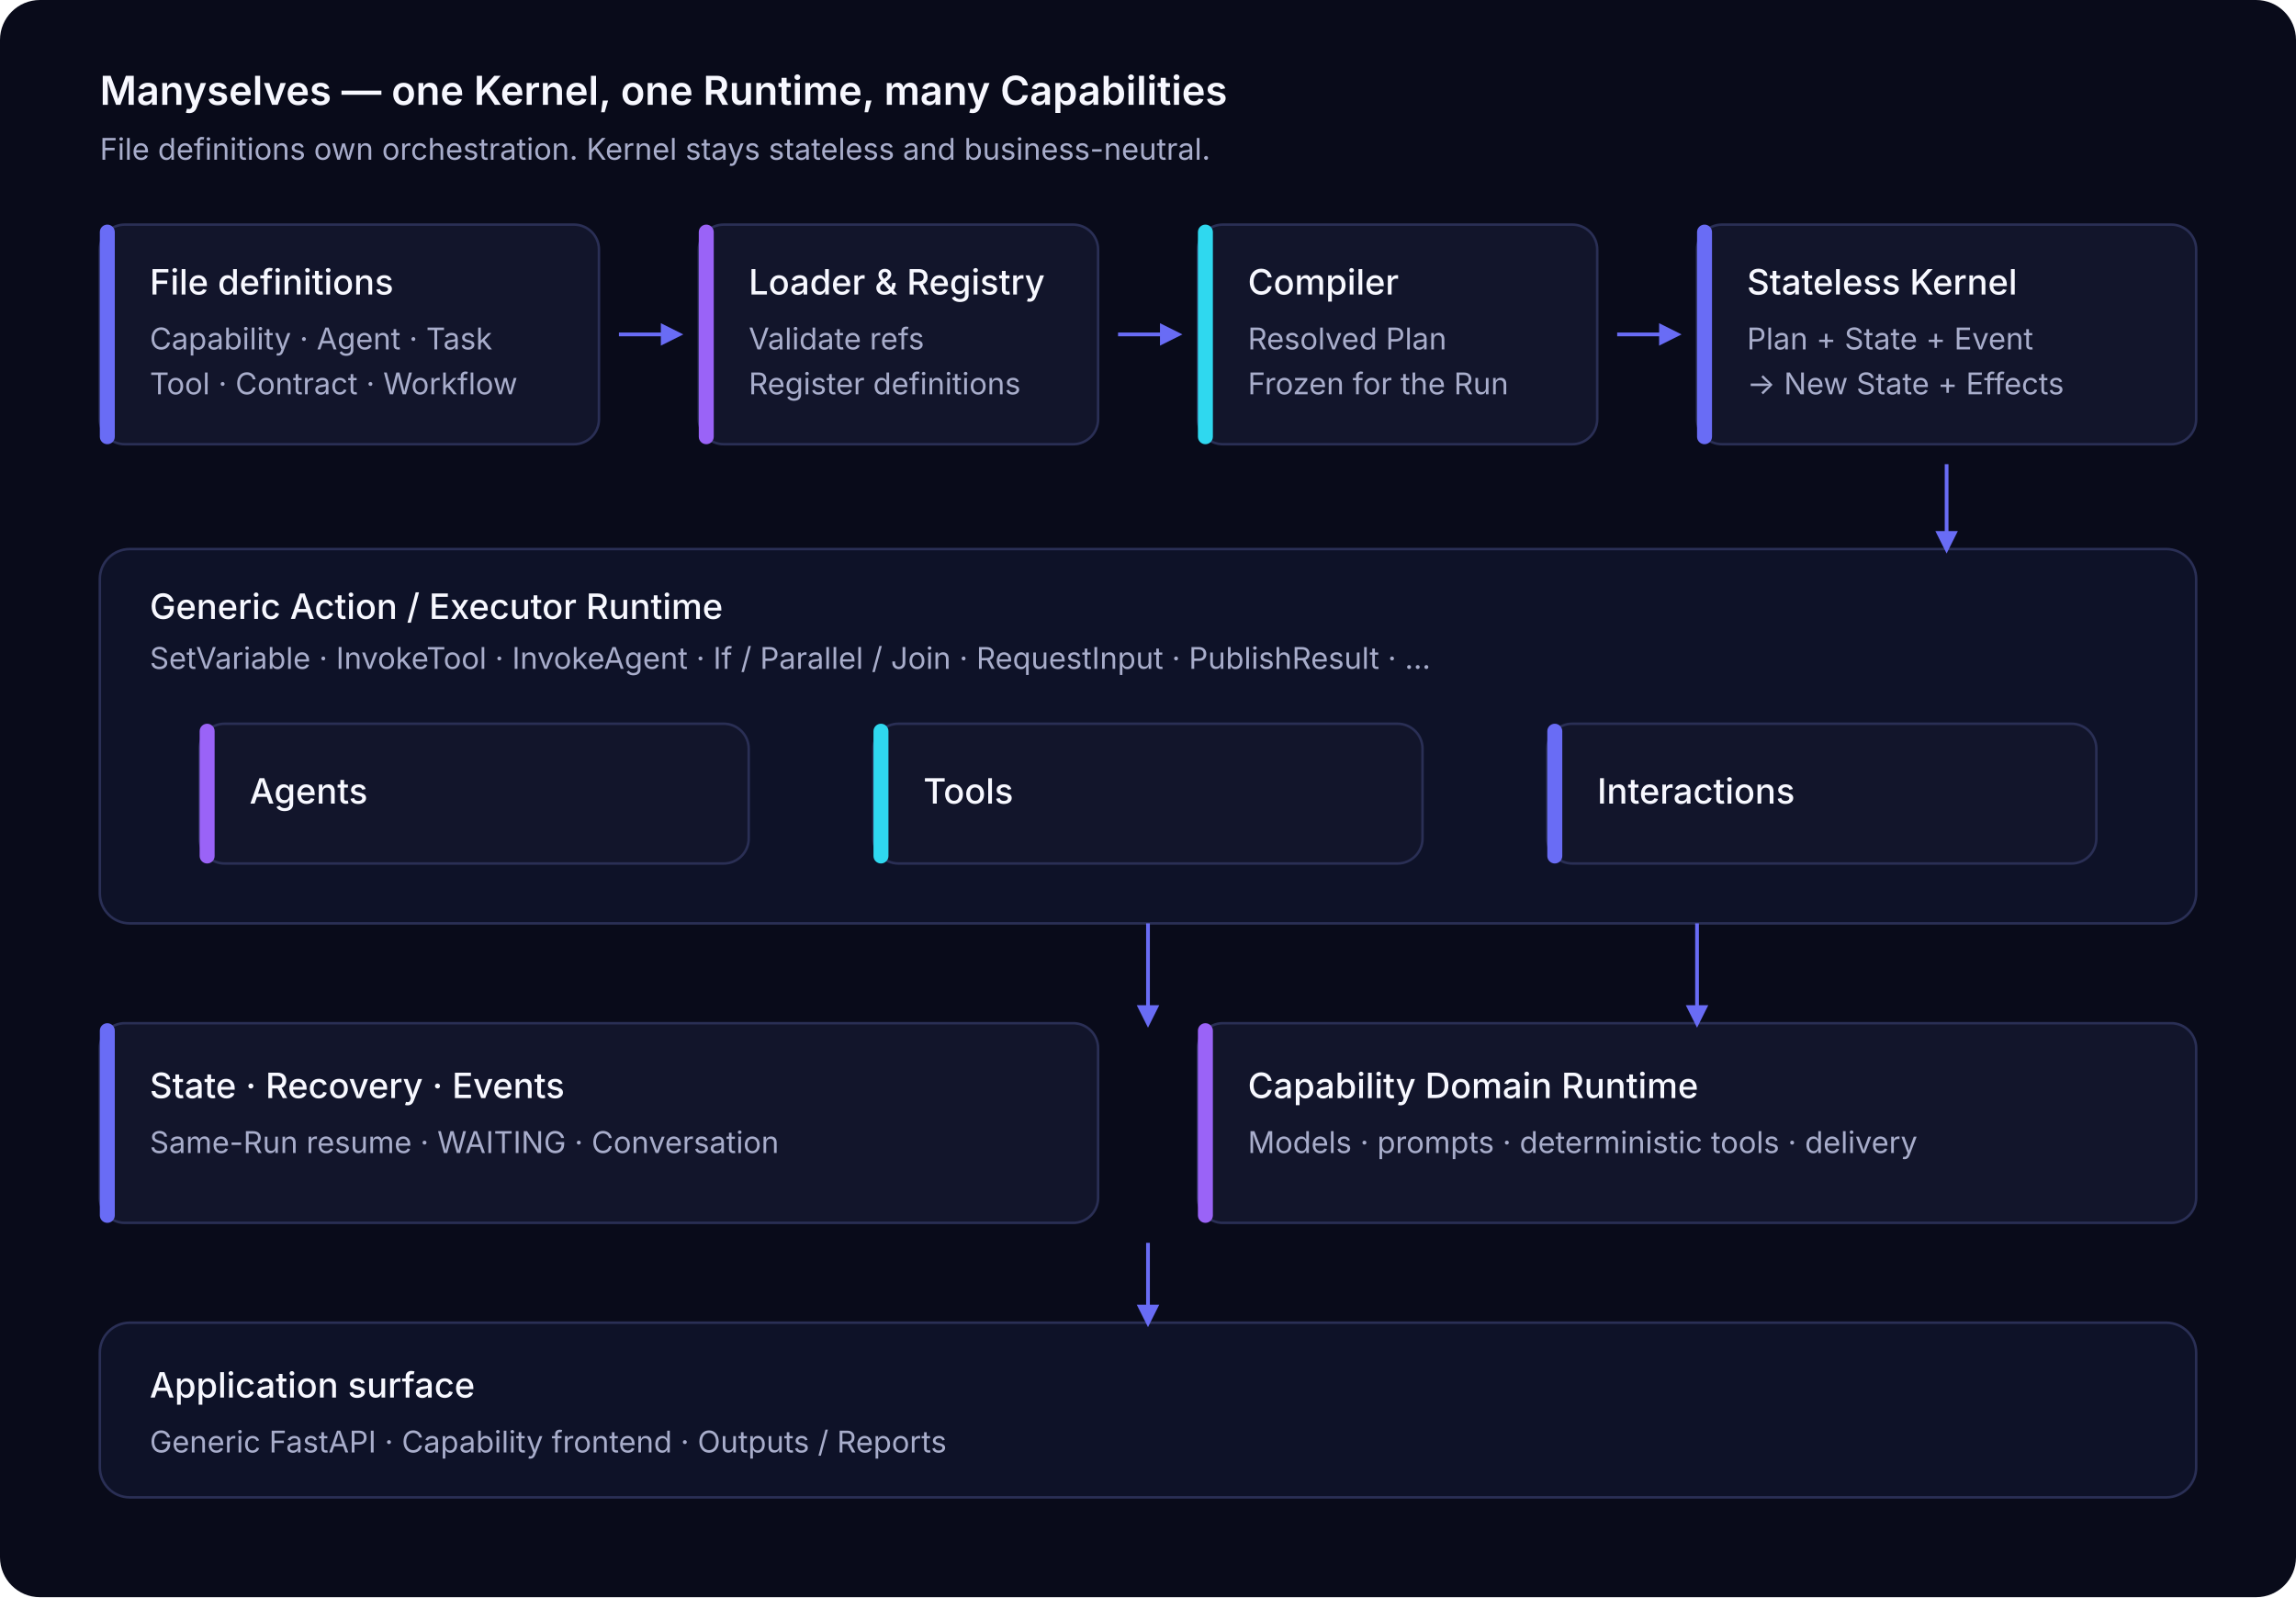
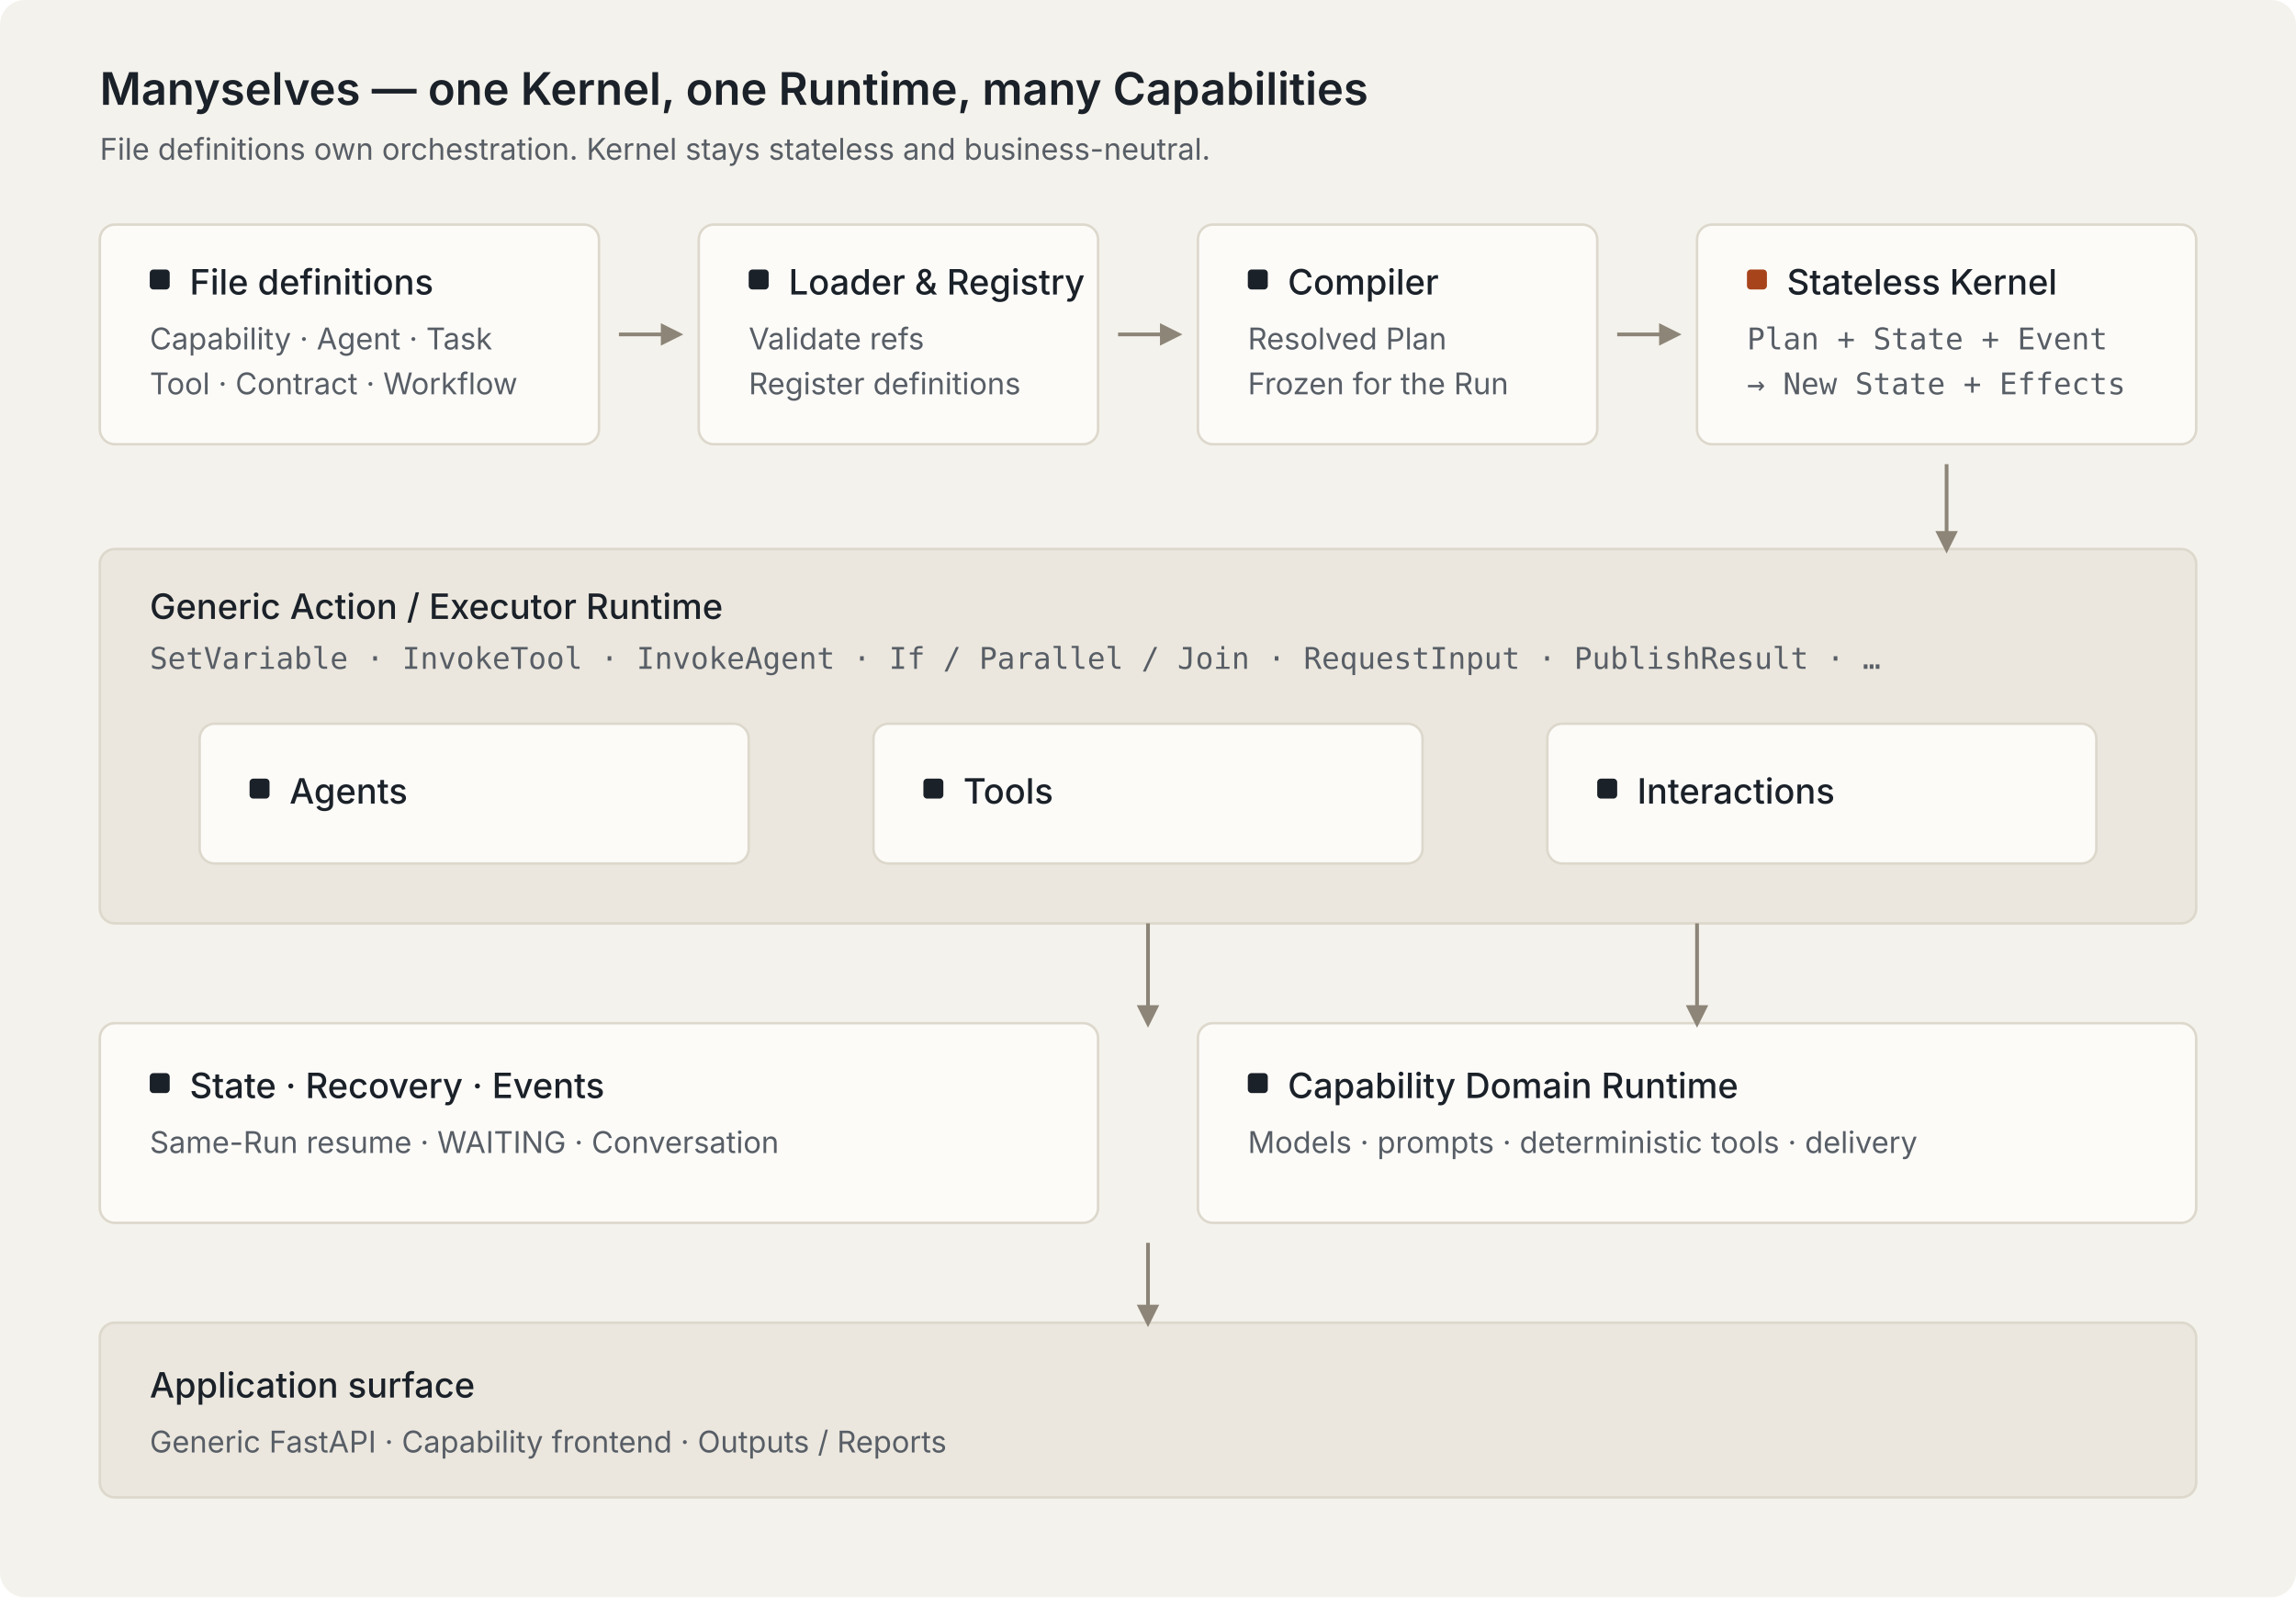
<svg xmlns="http://www.w3.org/2000/svg" viewBox="0 0 920 640" width="920" height="640" role="img" aria-labelledby="title desc">
  <style>
-     .bg { fill: #090B1A; }
-     .card { fill: #12152b; stroke: #2a2f55; stroke-width: 1; rx: 10; }
-     .accent { fill: #696CF5; }
-     .violet { fill: #9A63F7; }
-     .cyan { fill: #2FD8EF; }
-     .t { fill: #F7F8FF; font: 500 14px -apple-system, 'Segoe UI', sans-serif; }
-     .s { fill: #A8ADCB; font: 400 12px -apple-system, 'Segoe UI', sans-serif; }
-     .h { fill: #F7F8FF; font: 600 16px -apple-system, 'Segoe UI', sans-serif; }
-     .lane { fill: #0e1228; stroke: #2a2f55; stroke-width: 1; rx: 12; }
-     .arrow { stroke: #696CF5; stroke-width: 1.5; fill: none; marker-end: url(#a); }
+     .bg { fill: #f4f2ec; }
+     .card { fill: #fcfbf8; stroke: #ddd8cc; stroke-width: 1; rx: 6; }
+     .lane { fill: #ebe7de; stroke: #ddd8cc; stroke-width: 1; rx: 6; }
+     .mod { fill: #1b2129; }
+     .main { fill: #a8441b; }
+     .t { fill: #1b2129; font: 500 14px 'IBM Plex Sans', -apple-system, 'Segoe UI', sans-serif; }
+     .s { fill: #585e66; font: 400 12px 'IBM Plex Sans', -apple-system, 'Segoe UI', sans-serif; }
+     .c { fill: #585e66; font: 400 12px 'IBM Plex Mono', ui-monospace, 'SFMono-Regular', monospace; }
+     .h { fill: #1b2129; font: 600 18px 'IBM Plex Sans', -apple-system, 'Segoe UI', sans-serif; }
+     .arrow { stroke: #8c8578; stroke-width: 1.5; fill: none; marker-end: url(#a); }
  </style>
  <defs>
    <marker id="a" viewBox="0 0 10 10" refX="8" refY="5" markerWidth="6" markerHeight="6" orient="auto">
-       <path d="M0,0 L10,5 L0,10 z" fill="#696CF5" />
+       <path d="M0,0 L10,5 L0,10 z" fill="#8c8578" />
    </marker>
  </defs>
-   <rect class="bg" width="920" height="640" rx="16" />
+   <rect class="bg" width="920" height="640" rx="10" />
  <text class="h" x="40" y="42">Manyselves — one Kernel, one Runtime, many Capabilities</text>
  <text class="s" x="40" y="64">File definitions own orchestration. Kernel stays stateless and business-neutral.</text>
  <rect class="card" x="40" y="90" width="200" height="88" />
-   <rect class="accent" x="40" y="90" width="6" height="88" rx="3" />
-   <text class="t" x="60" y="118">File definitions</text>
+   <rect class="mod" x="60" y="108" width="8" height="8" rx="1.5" />
+   <text class="t" x="76" y="118">File definitions</text>
  <text class="s" x="60" y="140">Capability · Agent · Task</text>
  <text class="s" x="60" y="158">Tool · Contract · Workflow</text>
  <rect class="card" x="280" y="90" width="160" height="88" />
-   <rect class="violet" x="280" y="90" width="6" height="88" rx="3" />
-   <text class="t" x="300" y="118">Loader &amp; Registry</text>
+   <rect class="mod" x="300" y="108" width="8" height="8" rx="1.5" />
+   <text class="t" x="316" y="118">Loader &amp; Registry</text>
  <text class="s" x="300" y="140">Validate refs</text>
  <text class="s" x="300" y="158">Register definitions</text>
  <rect class="card" x="480" y="90" width="160" height="88" />
-   <rect class="cyan" x="480" y="90" width="6" height="88" rx="3" />
-   <text class="t" x="500" y="118">Compiler</text>
+   <rect class="mod" x="500" y="108" width="8" height="8" rx="1.5" />
+   <text class="t" x="516" y="118">Compiler</text>
  <text class="s" x="500" y="140">Resolved Plan</text>
  <text class="s" x="500" y="158">Frozen for the Run</text>
  <rect class="card" x="680" y="90" width="200" height="88" />
-   <rect class="accent" x="680" y="90" width="6" height="88" rx="3" />
-   <text class="t" x="700" y="118">Stateless Kernel</text>
-   <text class="s" x="700" y="140">Plan + State + Event</text>
-   <text class="s" x="700" y="158">→ New State + Effects</text>
+   <rect class="main" x="700" y="108" width="8" height="8" rx="1.5" />
+   <text class="t" x="716" y="118">Stateless Kernel</text>
+   <text class="c" x="700" y="140">Plan + State + Event</text>
+   <text class="c" x="700" y="158">→ New State + Effects</text>
  <path class="arrow" d="M248 134 H272" />
  <path class="arrow" d="M448 134 H472" />
  <path class="arrow" d="M648 134 H672" />
  <rect class="lane" x="40" y="220" width="840" height="150" />
  <text class="t" x="60" y="248">Generic Action / Executor Runtime</text>
-   <text class="s" x="60" y="268">SetVariable · InvokeTool · InvokeAgent · If / Parallel / Join · RequestInput · PublishResult · …</text>
+   <text class="c" x="60" y="268">SetVariable · InvokeTool · InvokeAgent · If / Parallel / Join · RequestInput · PublishResult · …</text>
  <rect class="card" x="80" y="290" width="220" height="56" />
-   <rect class="violet" x="80" y="290" width="6" height="56" rx="3" />
-   <text class="t" x="100" y="322">Agents</text>
+   <rect class="mod" x="100" y="312" width="8" height="8" rx="1.5" />
+   <text class="t" x="116" y="322">Agents</text>
  <rect class="card" x="350" y="290" width="220" height="56" />
-   <rect class="cyan" x="350" y="290" width="6" height="56" rx="3" />
-   <text class="t" x="370" y="322">Tools</text>
+   <rect class="mod" x="370" y="312" width="8" height="8" rx="1.5" />
+   <text class="t" x="386" y="322">Tools</text>
  <rect class="card" x="620" y="290" width="220" height="56" />
-   <rect class="accent" x="620" y="290" width="6" height="56" rx="3" />
-   <text class="t" x="640" y="322">Interactions</text>
+   <rect class="mod" x="640" y="312" width="8" height="8" rx="1.5" />
+   <text class="t" x="656" y="322">Interactions</text>
  <path class="arrow" d="M780 186 V220" />
  <rect class="card" x="40" y="410" width="400" height="80" />
-   <rect class="accent" x="40" y="410" width="6" height="80" rx="3" />
-   <text class="t" x="60" y="440">State · Recovery · Events</text>
+   <rect class="mod" x="60" y="430" width="8" height="8" rx="1.5" />
+   <text class="t" x="76" y="440">State · Recovery · Events</text>
  <text class="s" x="60" y="462">Same-Run resume · WAITING · Conversation</text>
  <rect class="card" x="480" y="410" width="400" height="80" />
-   <rect class="violet" x="480" y="410" width="6" height="80" rx="3" />
-   <text class="t" x="500" y="440">Capability Domain Runtime</text>
+   <rect class="mod" x="500" y="430" width="8" height="8" rx="1.5" />
+   <text class="t" x="516" y="440">Capability Domain Runtime</text>
  <text class="s" x="500" y="462">Models · prompts · deterministic tools · delivery</text>
  <path class="arrow" d="M460 370 V410" />
  <path class="arrow" d="M680 370 V410" />
  <rect class="lane" x="40" y="530" width="840" height="70" />
  <text class="t" x="60" y="560">Application surface</text>
  <text class="s" x="60" y="582">Generic FastAPI · Capability frontend · Outputs / Reports</text>
  <path class="arrow" d="M460 498 V530" />
</svg>
